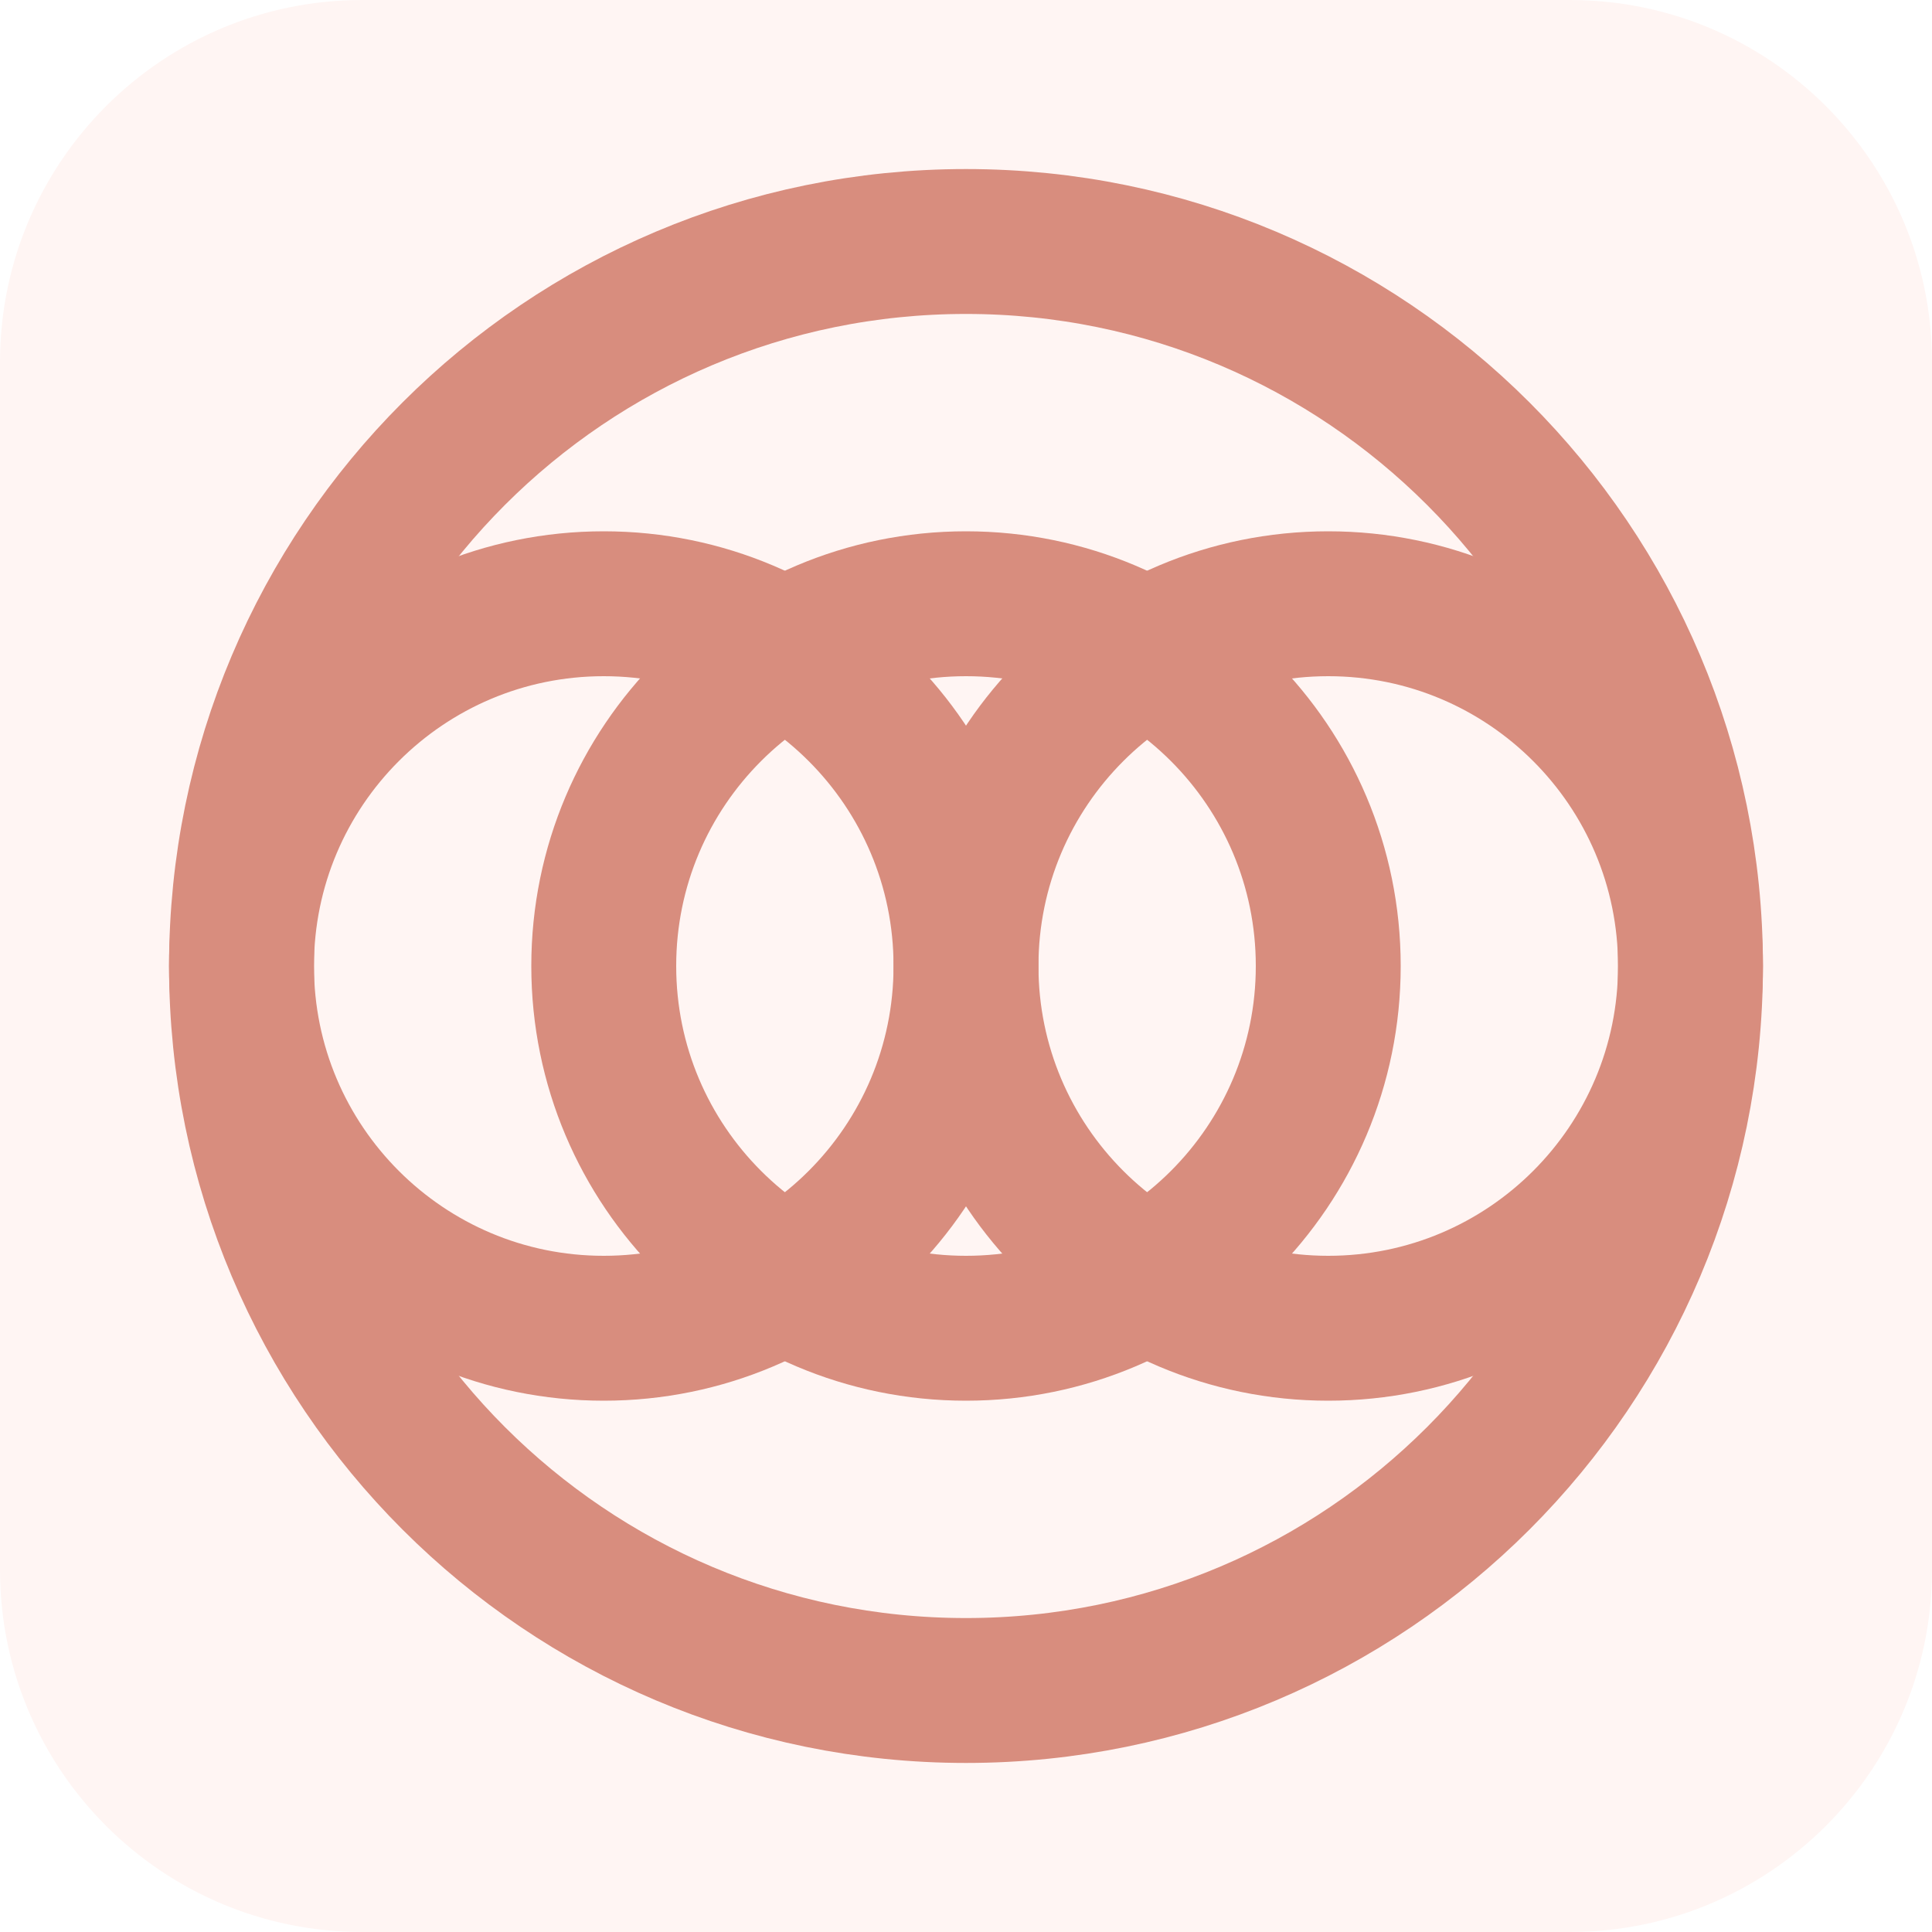
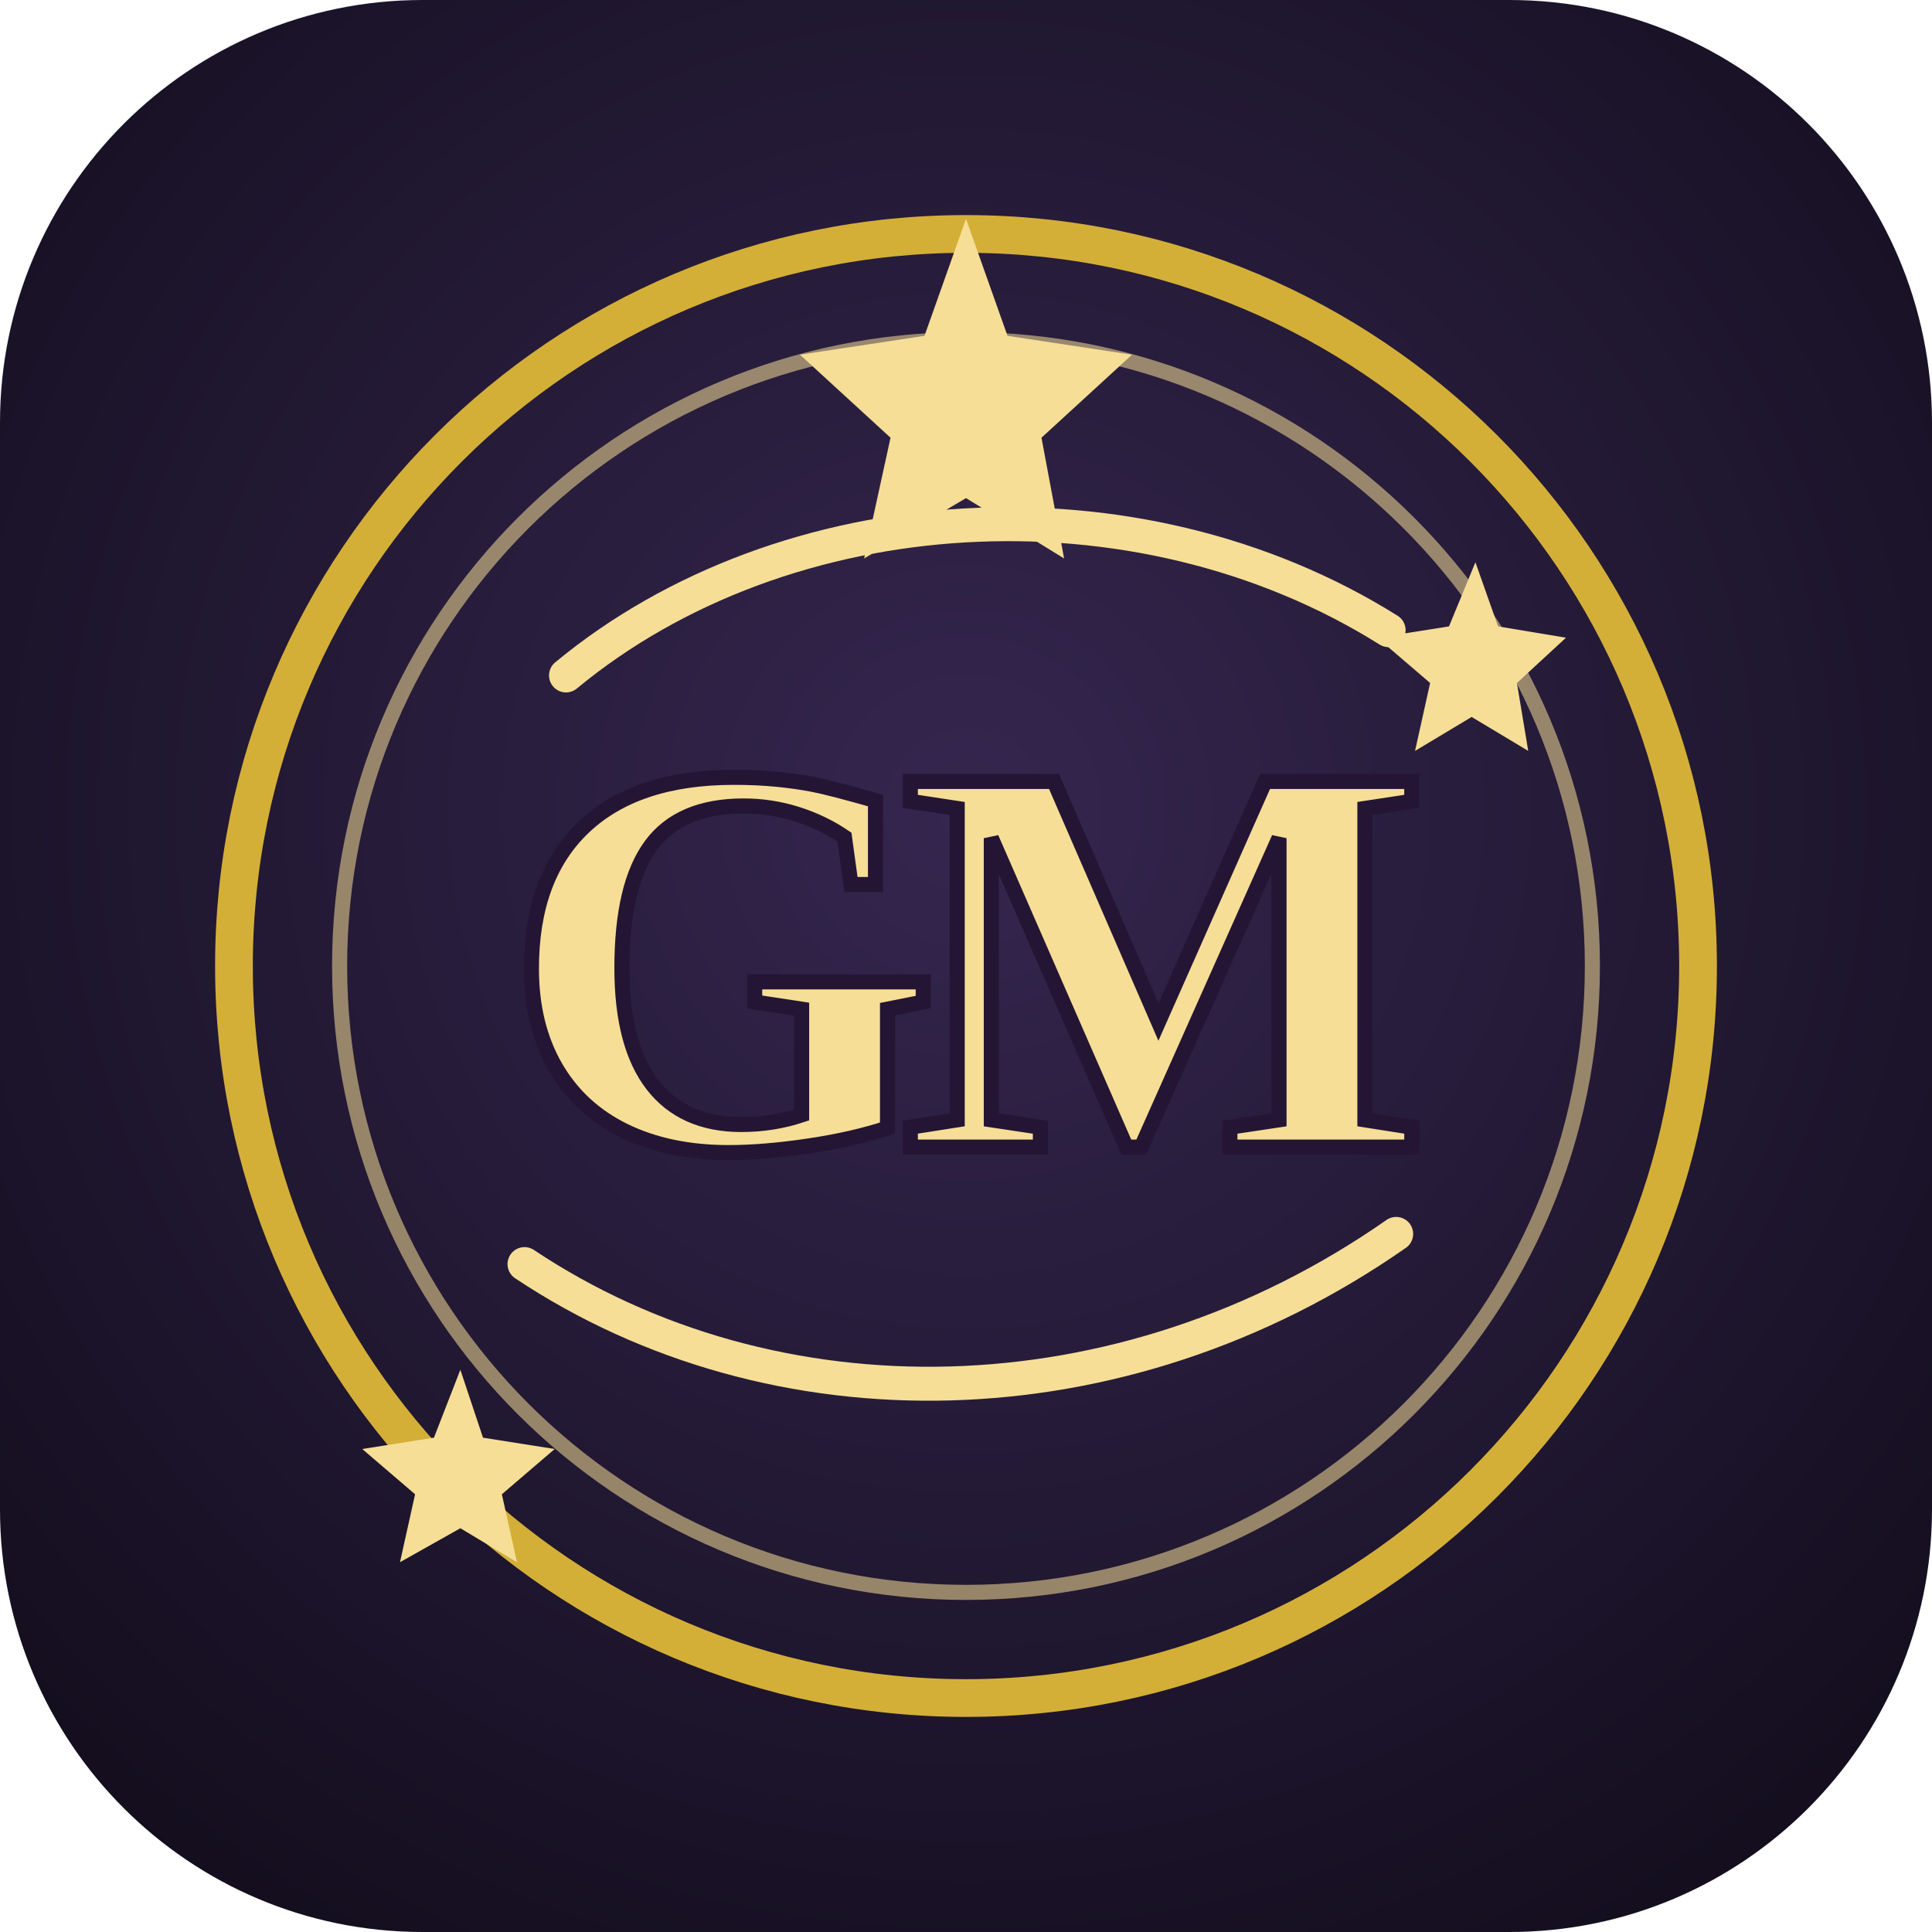
- <svg xmlns="http://www.w3.org/2000/svg" width="16" height="16" viewBox="0 0 16 16">
-   <rect width="16" height="16" rx="3" fill="#FFF5F3" />
-   <g transform="translate(8, 8)" stroke="#D88D7E" stroke-width="1.2" fill="none">
-     <circle cx="0" cy="0" r="6" />
-     <circle cx="0" cy="0" r="3" />
-     <circle cx="3" cy="0" r="3" />
-     <circle cx="-3" cy="0" r="3" />
-   </g>
+ <svg xmlns="http://www.w3.org/2000/svg" viewBox="0 0 512 512" role="img" aria-label="GoldMoodAstro GM">
+   <defs>
+     <radialGradient id="bg" cx="50%" cy="42%" r="70%">
+       <stop offset="0" stop-color="#35264f" />
+       <stop offset="1" stop-color="#120d1c" />
+     </radialGradient>
+   </defs>
+   <rect width="512" height="512" rx="112" fill="url(#bg)" />
+   <circle cx="256" cy="256" r="194" fill="none" stroke="#d4af37" stroke-width="10" />
+   <circle cx="256" cy="256" r="166" fill="none" stroke="#f6de96" stroke-opacity=".55" stroke-width="4" />
+   <path d="M150 179c58-48 151-54 218-12M139 335c66 44 158 43 231-8" fill="none" stroke="#f6de96" stroke-width="9" stroke-linecap="round" />
+   <text x="256" y="304" text-anchor="middle" font-family="Georgia, 'Times New Roman', serif" font-size="148" font-weight="700" letter-spacing="-10" fill="#f6de96" stroke="#241535" stroke-width="4">GM</text>
+   <path d="M256 58l11 31 33 5-24 22 6 32-26-16-27 16 7-32-24-22 33-5zM391 149l6 17 18 3-13 12 3 18-15-9-15 9 4-18-14-12 19-3zM122 363l6 18 19 3-14 12 4 18-15-9-16 9 4-18-14-12 19-3z" fill="#f6de96" />
</svg>
